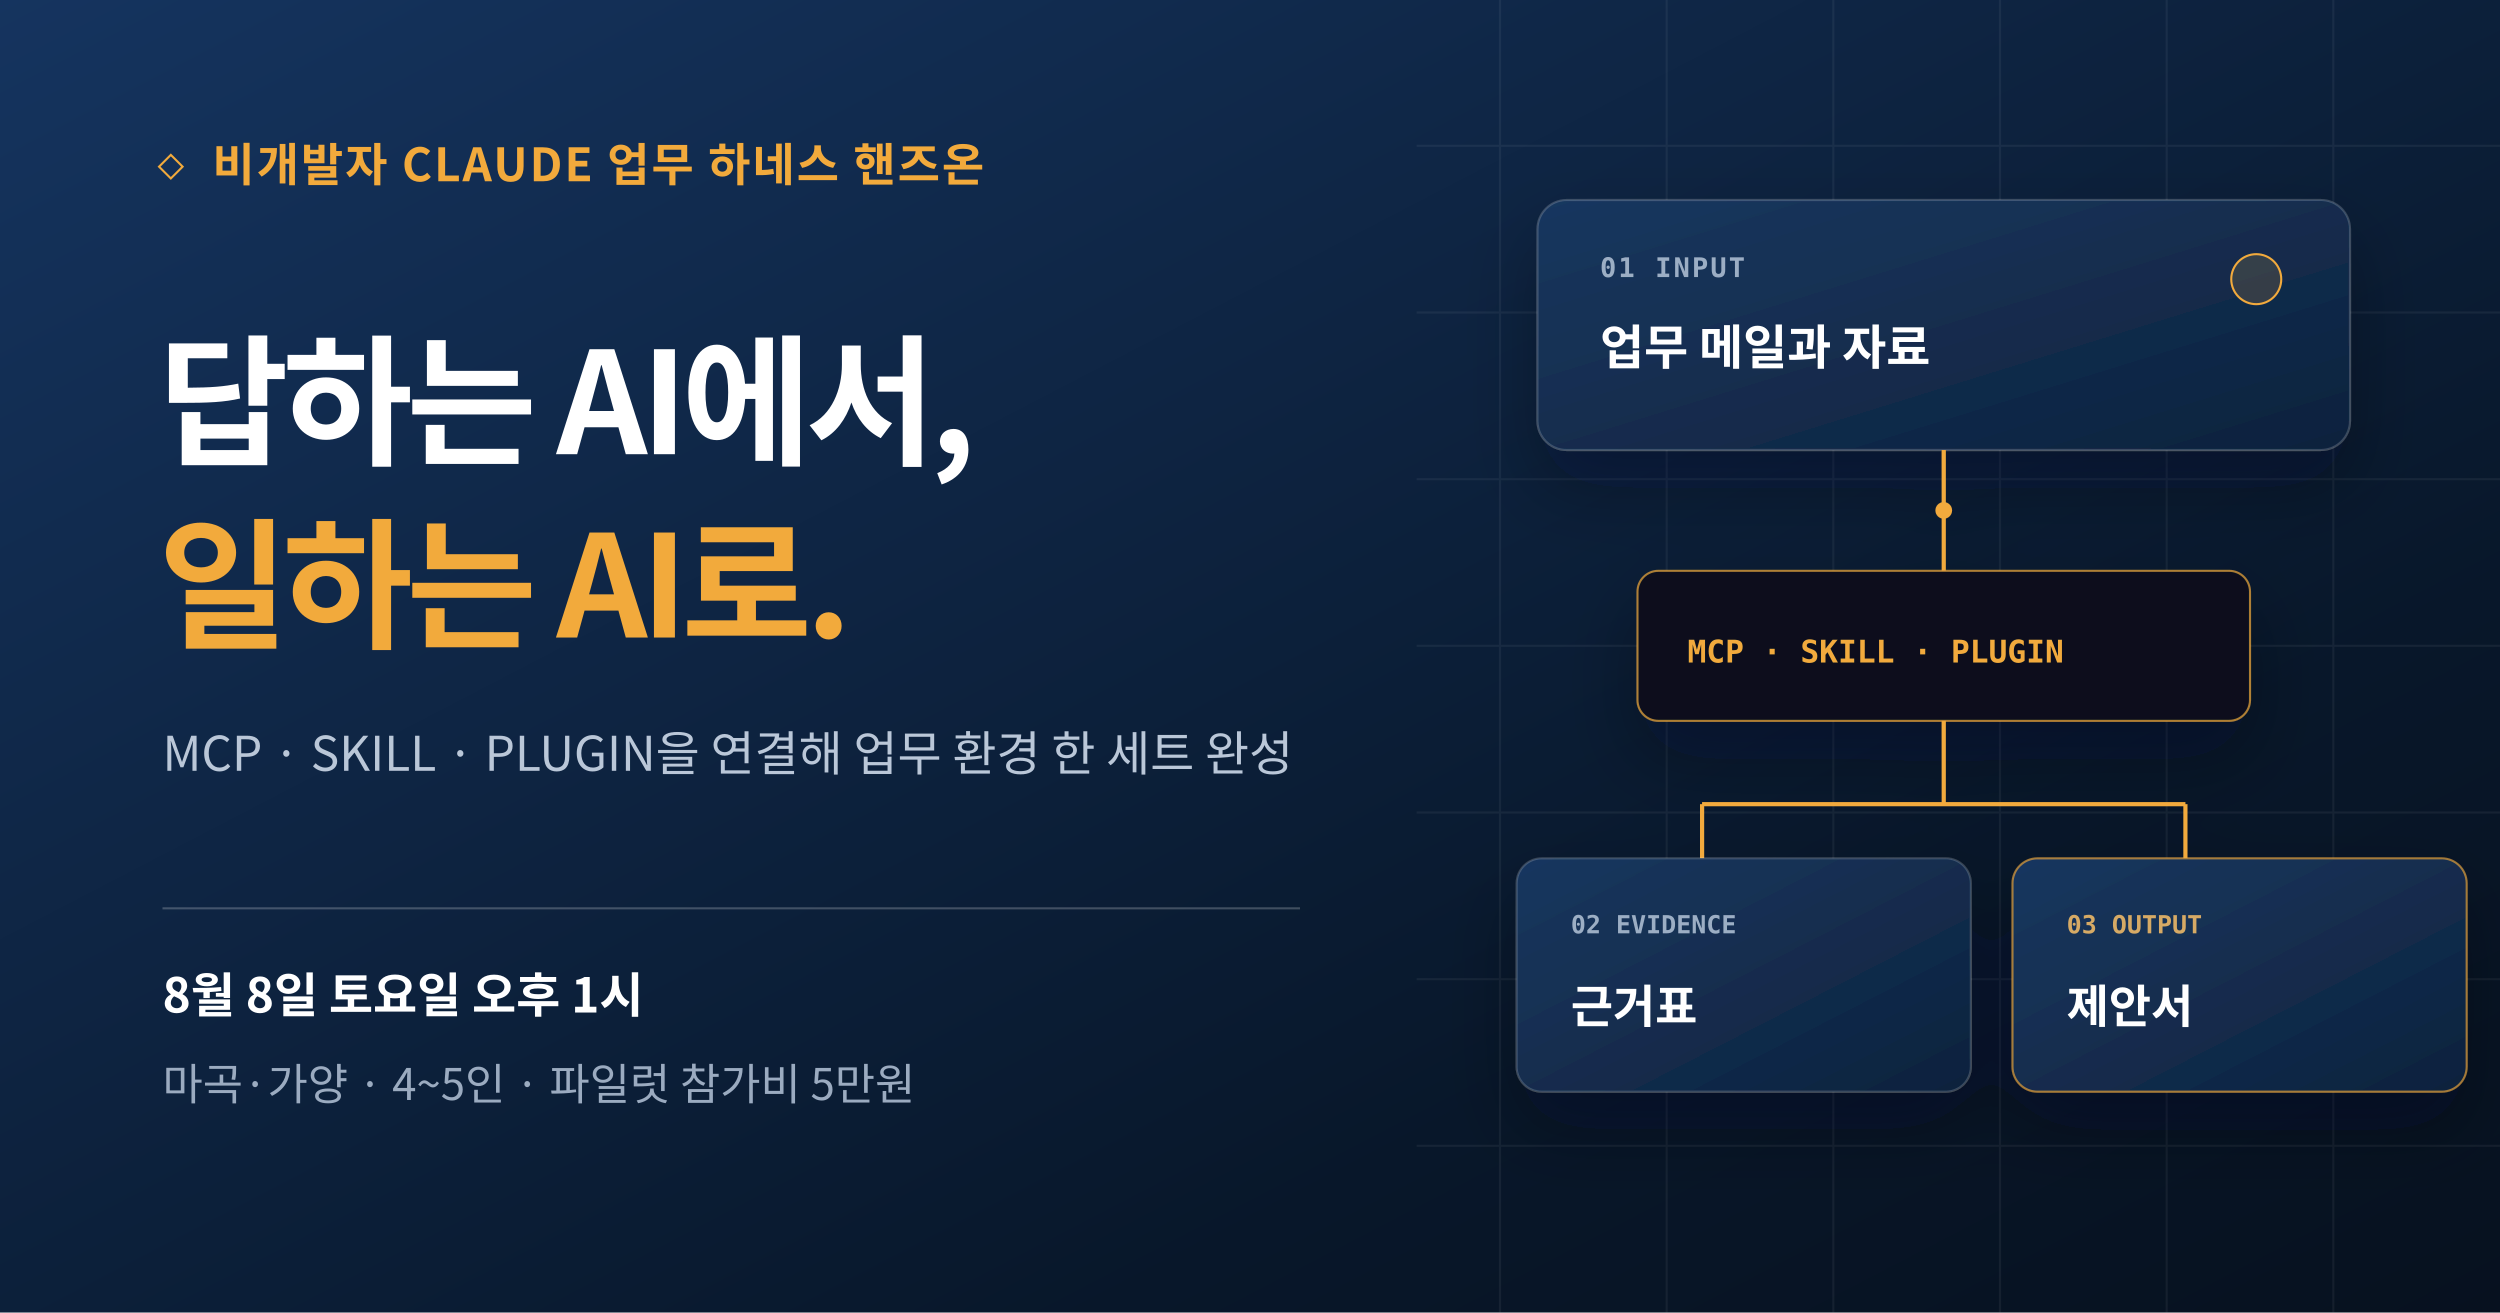
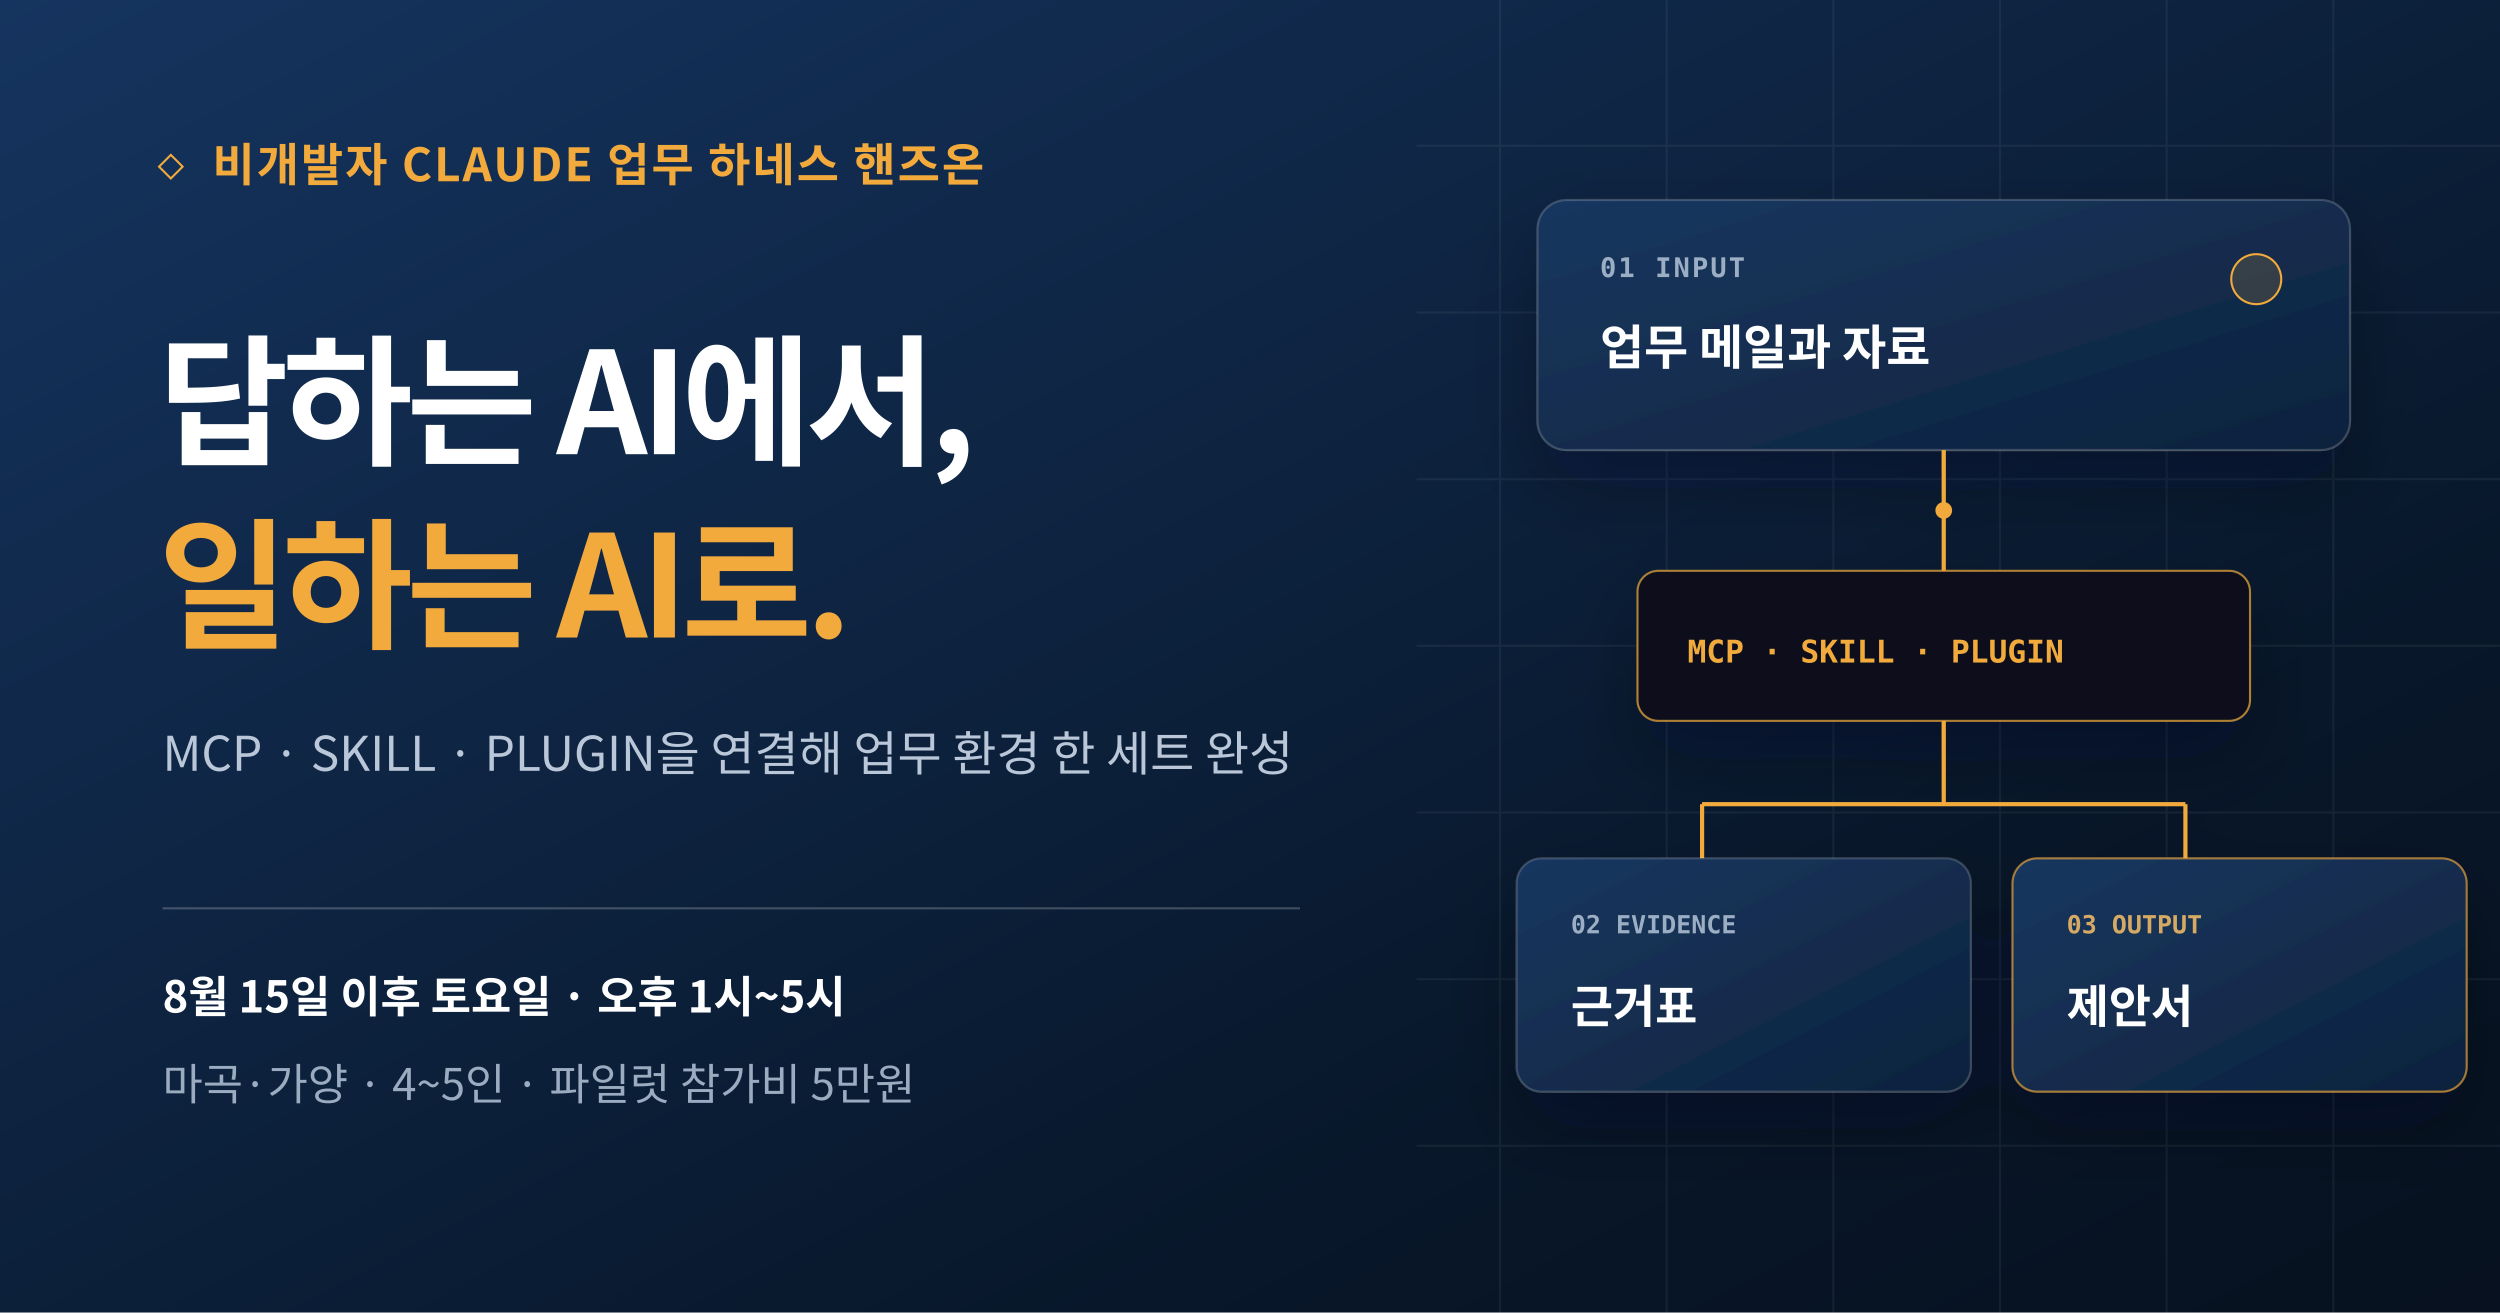
<svg xmlns="http://www.w3.org/2000/svg" width="1200" height="630" viewBox="0 0 1200 630">
  <defs>
    <linearGradient id="bg" x1="0" y1="0" x2="1" y2="1">
      <stop offset="0" stop-color="#15345f" />
      <stop offset=".72" stop-color="#08172a" />
      <stop offset="1" stop-color="#07111f" />
    </linearGradient>
    <linearGradient id="panel" x1="0" y1="0" x2="1" y2="1">
      <stop offset="0" stop-color="#19375f" />
      <stop offset="1" stop-color="#0d223d" />
    </linearGradient>
    <filter id="shadow" x="-20%" y="-20%" width="140%" height="160%">
      <feDropShadow dx="0" dy="18" stdDeviation="18" flood-color="#020b17" flood-opacity=".3" />
    </filter>
  </defs>
  <rect width="1200" height="630" fill="url(#bg)" />
  <g opacity=".055" stroke="#fff">
    <path d="M720 0V630M800 0V630M880 0V630M960 0V630M1040 0V630M1120 0V630" />
    <path d="M680 70H1200M680 150H1200M680 230H1200M680 310H1200M680 390H1200M680 470H1200M680 550H1200" />
  </g>
  <rect x="78" y="76" width="8" height="8" fill="none" stroke="#f2aa3c" transform="rotate(45 82 80)" />
  <text x="102" y="87" fill="#f2aa3c" font-family="'Noto Sans CJK KR', 'NanumBarunGothic', sans-serif" font-size="22" font-weight="600" letter-spacing="1">
    비개발자 CLAUDE 업무 하네스 핸즈온
  </text>
  <text x="76" y="218" fill="#fff" font-family="'Noto Sans CJK KR', 'NanumBarunGothic', sans-serif" font-size="68" font-weight="700" letter-spacing="-3">
    답하는 AI에서,
  </text>
  <text x="76" y="306" fill="#f2aa3c" font-family="'Noto Sans CJK KR', 'NanumBarunGothic', sans-serif" font-size="68" font-weight="700" letter-spacing="-3">
    일하는 AI로.
  </text>
  <text x="78" y="370" fill="#bac7d8" font-family="'Noto Sans CJK KR', 'NanumBarunGothic', sans-serif" font-size="23" font-weight="450">
    MCP · SKILL · PLUGIN을 연결해 업무 환경 한 세트 완성
  </text>
  <line x1="78" y1="436" x2="624" y2="436" stroke="#fff" stroke-opacity=".22" />
-   <text x="78" y="486" fill="#fff" font-family="'Noto Sans CJK KR', 'NanumBarunGothic', sans-serif" font-size="23" font-weight="600">
-     8월 8일 토요일 오후 1시
+   <text x="78" y="486" fill="#fff" font-family="'Noto Sans CJK KR', 'NanumBarunGothic', sans-serif" font-size="21" font-weight="600">
+     8월 15일 이후 토요일 · 오후 1시~5시
  </text>
  <text x="78" y="528" fill="#9babc0" font-family="'Noto Sans CJK KR', 'NanumBarunGothic', sans-serif" font-size="21" font-weight="450">
    마곡·가양  ·  4~5인  ·  파일럿 참가비 5만원
  </text>
  <g filter="url(#shadow)">
    <rect x="738" y="96" width="390" height="120" rx="14" fill="url(#panel)" stroke="#fff" stroke-opacity=".18" />
    <text x="768" y="133" fill="#9caec4" font-family="monospace" font-size="13" font-weight="600" letter-spacing="1">01 INPUT</text>
    <text x="768" y="175" fill="#fff" font-family="'Noto Sans CJK KR', sans-serif" font-size="23" font-weight="600">업무 메일과 자료</text>
    <circle cx="1083" cy="134" r="12" fill="#f2aa3c" fill-opacity=".16" stroke="#f2aa3c" />
    <path d="M933 216V274" stroke="#f2aa3c" stroke-width="2" />
    <circle cx="933" cy="245" r="4" fill="#f2aa3c" />
    <rect x="786" y="274" width="294" height="72" rx="10" fill="#07111f" stroke="#f2aa3c" stroke-opacity=".7" />
    <text x="810" y="318" fill="#f2aa3c" font-family="monospace" font-size="15" font-weight="600">MCP · SKILL · PLUGIN</text>
    <path d="M933 346V386M817 386H1049M817 386V412M1049 386V412" fill="none" stroke="#f2aa3c" stroke-width="2" />
    <rect x="728" y="412" width="218" height="112" rx="12" fill="url(#panel)" stroke="#fff" stroke-opacity=".18" />
    <text x="754" y="448" fill="#9caec4" font-family="monospace" font-size="12" font-weight="600">02 EVIDENCE</text>
    <text x="754" y="491" fill="#fff" font-family="'Noto Sans CJK KR', sans-serif" font-size="22" font-weight="600">근거표</text>
    <rect x="966" y="412" width="218" height="112" rx="12" fill="url(#panel)" stroke="#f2aa3c" stroke-opacity=".65" />
    <text x="992" y="448" fill="#d6aa65" font-family="monospace" font-size="12" font-weight="600">03 OUTPUT</text>
    <text x="992" y="491" fill="#fff" font-family="'Noto Sans CJK KR', sans-serif" font-size="22" font-weight="600">제안서</text>
  </g>
</svg>
